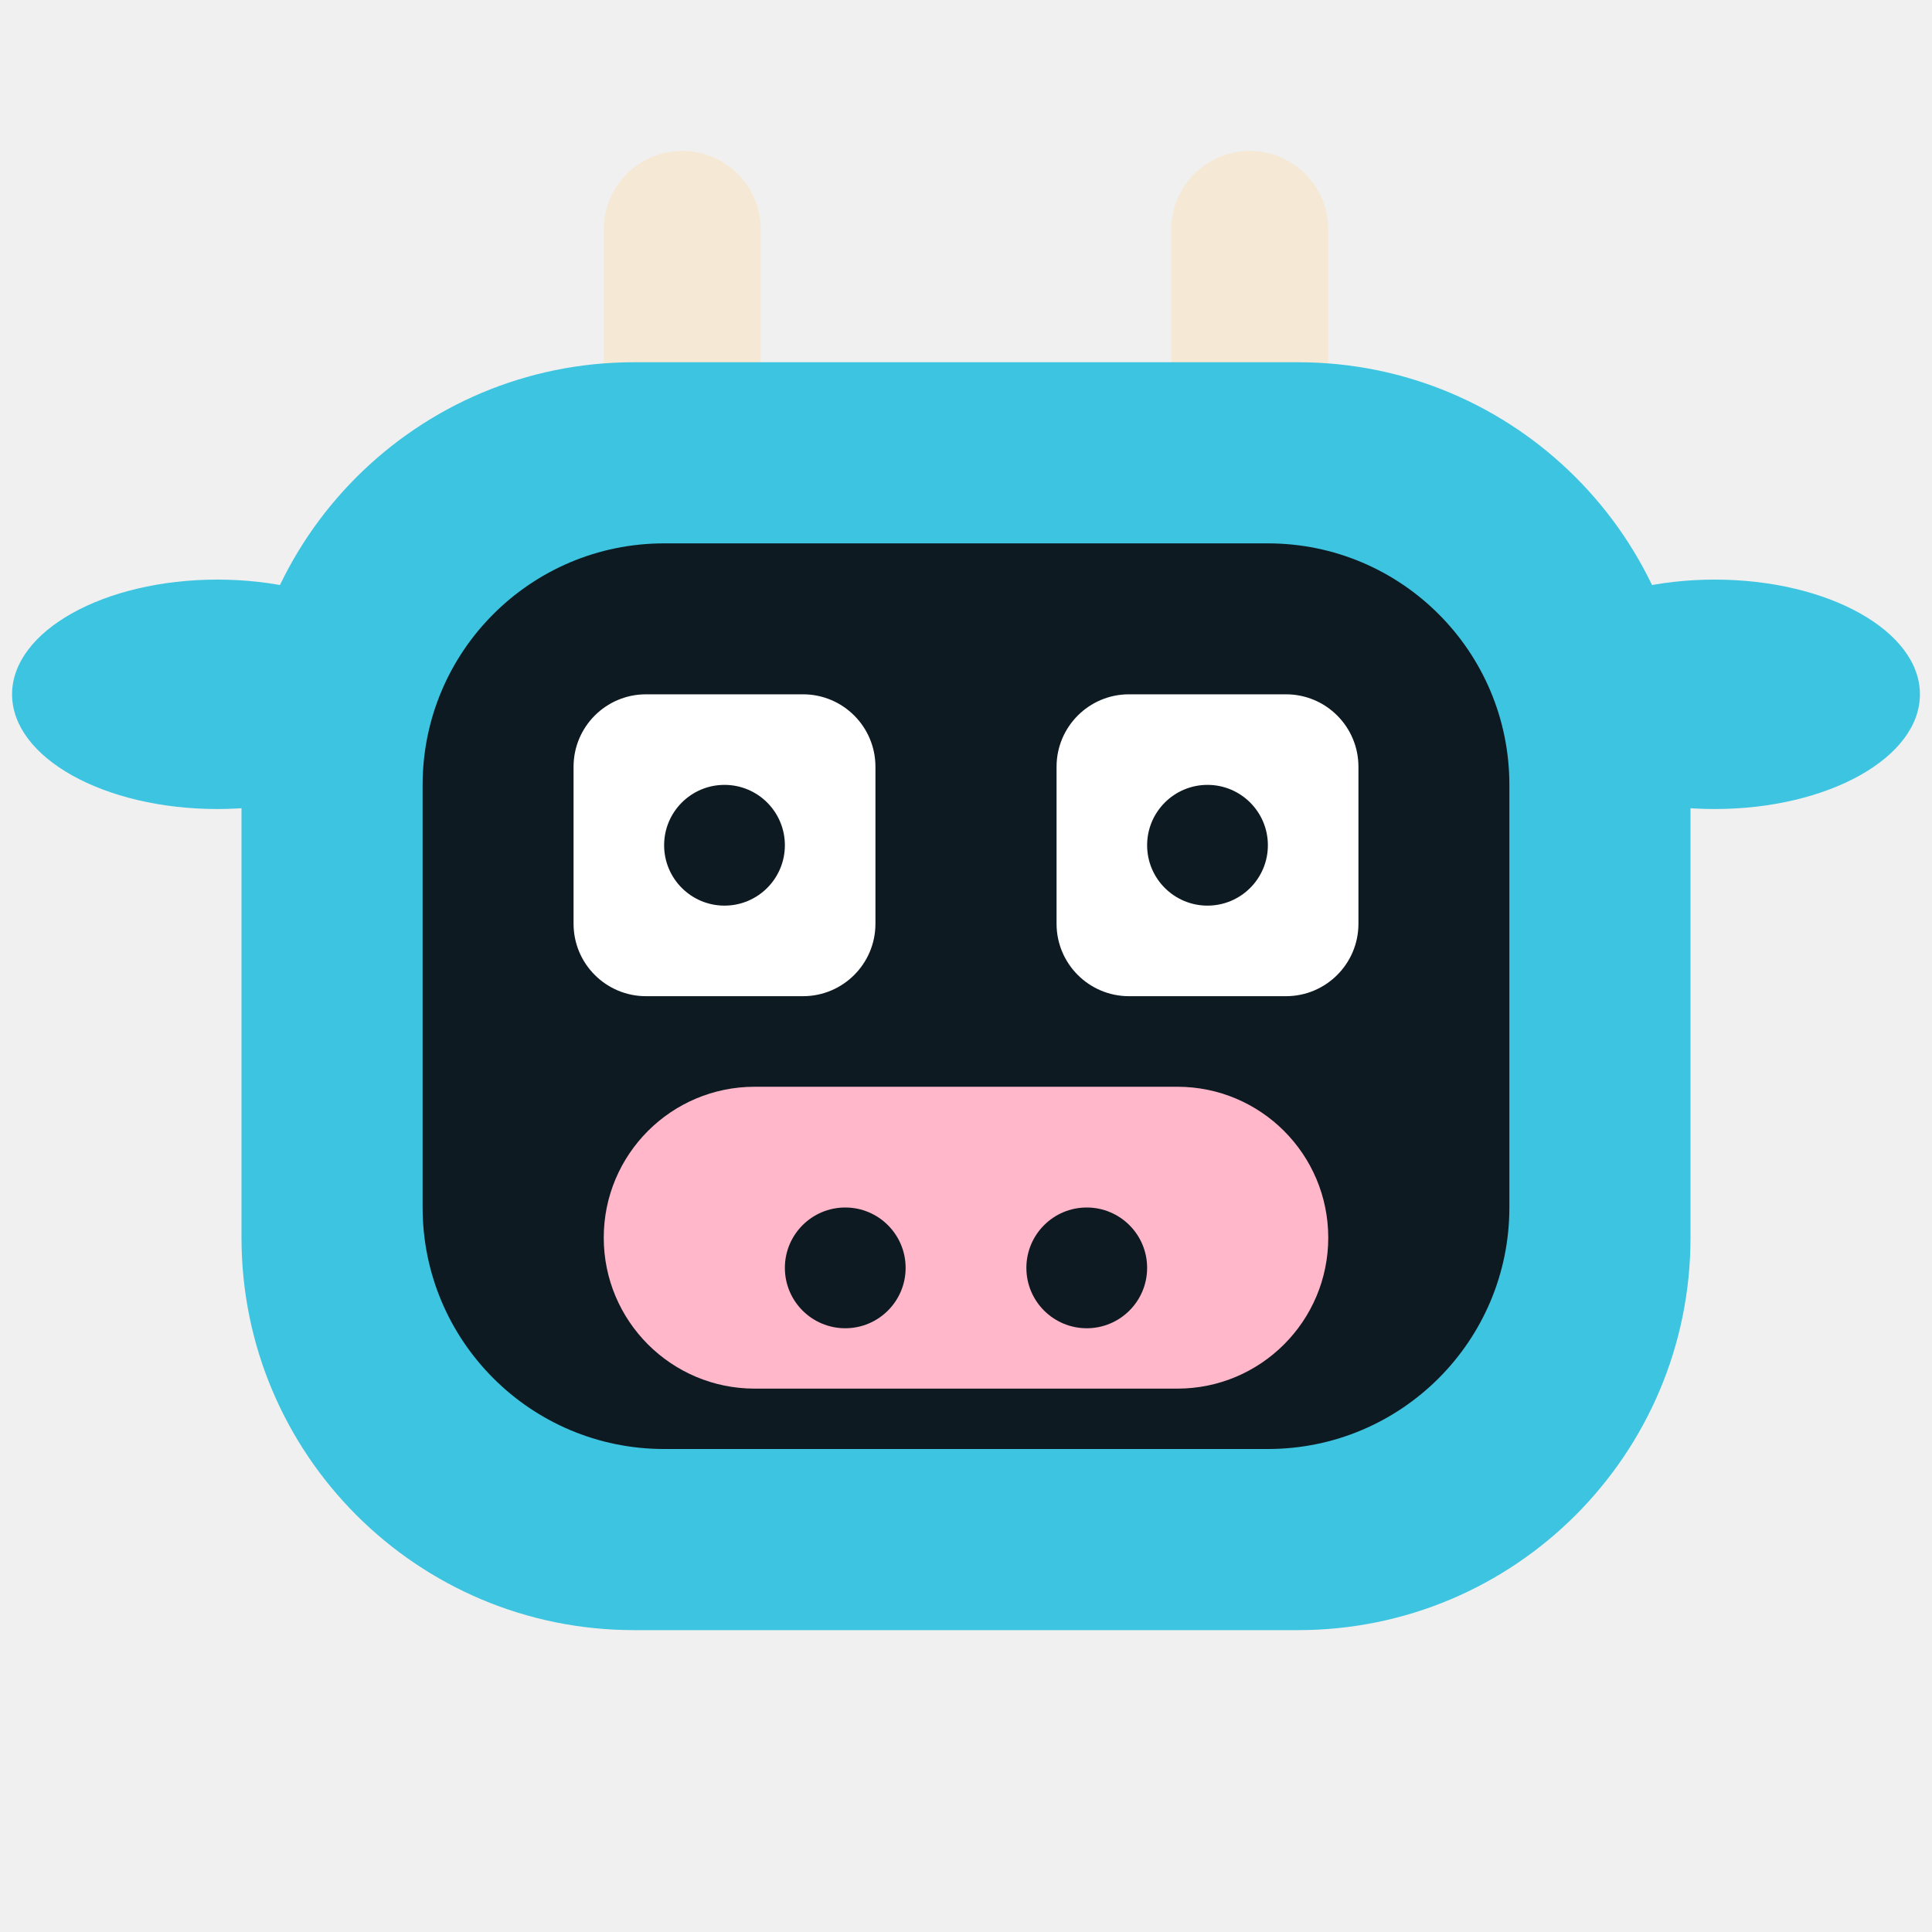
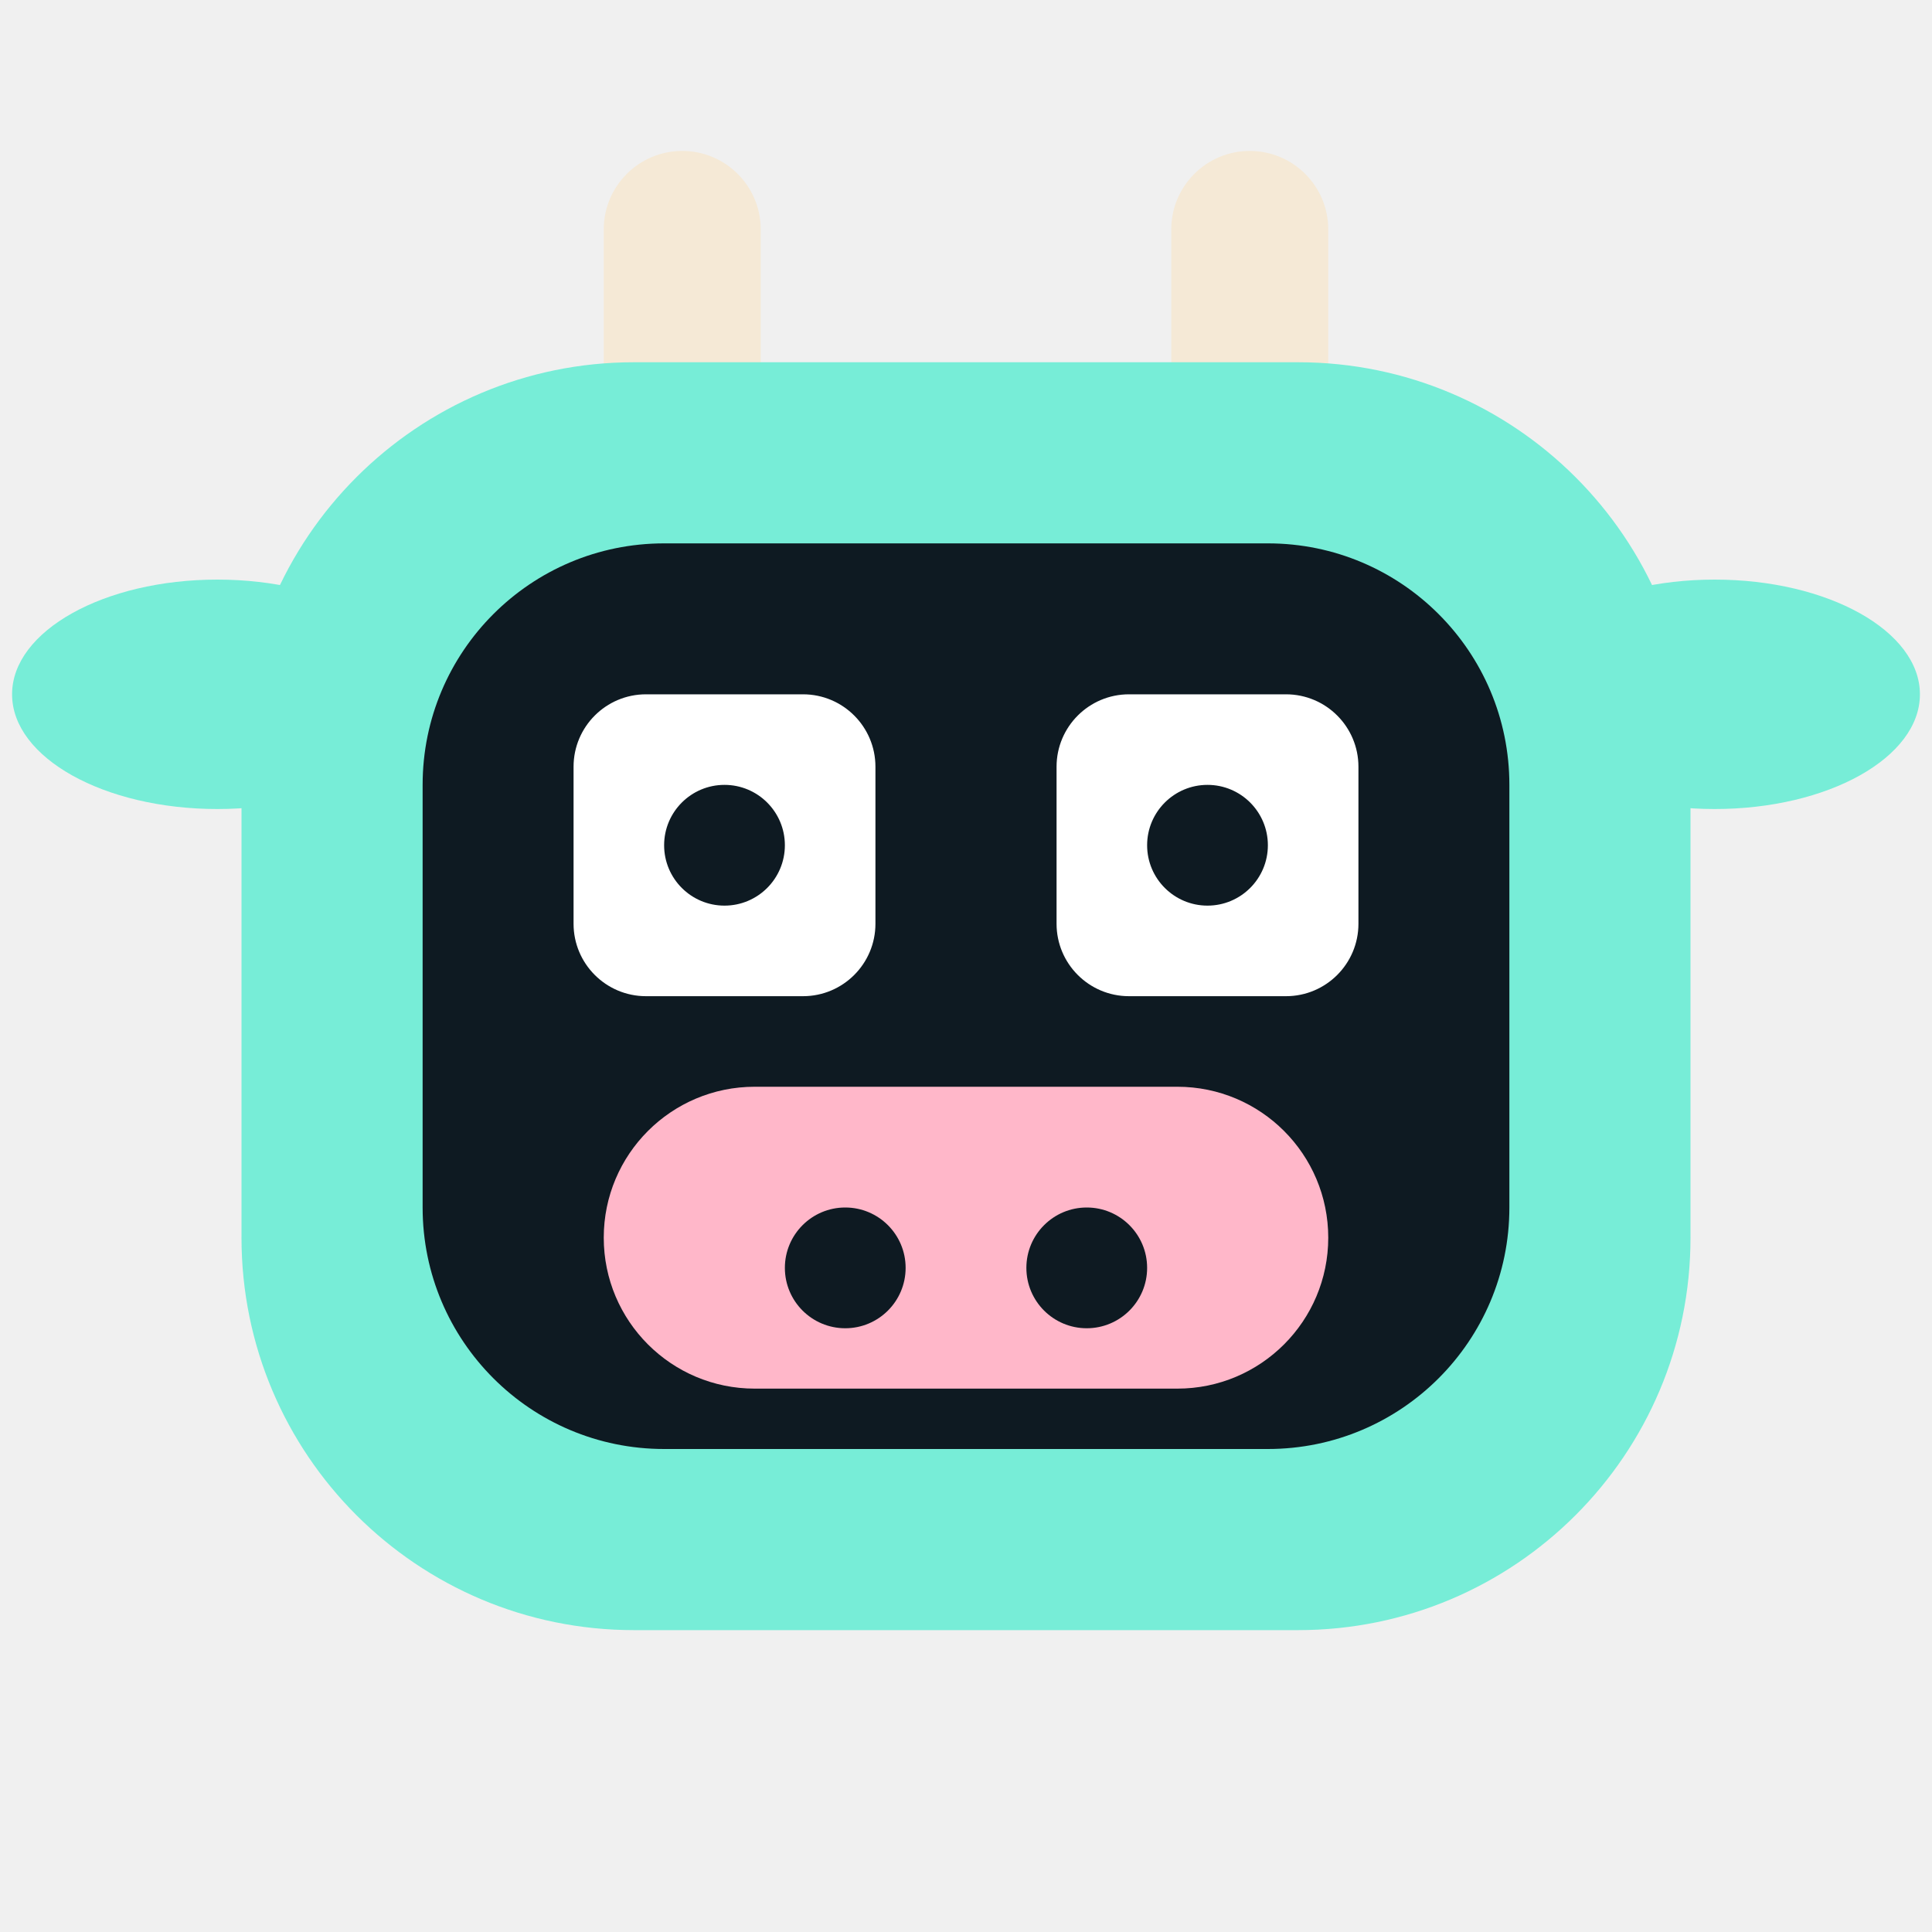
<svg xmlns="http://www.w3.org/2000/svg" viewBox="0 0 32 32">
  <rect x="10" y="2.5" width="2.6" height="5" rx="1.3" fill="#F5E9D6" />
  <rect x="19.4" y="2.5" width="2.6" height="5" rx="1.3" fill="#F5E9D6" />
-   <ellipse cx="3.6" cy="11.5" rx="3.4" ry="1.9" fill="#3DC4E0" />
-   <ellipse cx="28.4" cy="11.5" rx="3.4" ry="1.9" fill="#3DC4E0" />
-   <rect x="4" y="6" width="24" height="21" rx="6.5" fill="#3DC4E0" />
+   <ellipse cx="3.6" cy="11.5" rx="3.4" ry="1.9" fill="#77EDD7" />
+   <ellipse cx="28.4" cy="11.5" rx="3.4" ry="1.9" fill="#77EDD7" />
+   <rect x="4" y="6" width="24" height="21" rx="6.5" fill="#77EDD7" />
  <rect x="7" y="9" width="18" height="15" rx="4" fill="#0E1A22" />
  <rect x="9.5" y="11.5" width="5" height="5" rx="1.2" fill="#FFFFFF" />
  <rect x="17.5" y="11.5" width="5" height="5" rx="1.2" fill="#FFFFFF" />
  <rect x="11" y="13" width="2" height="2" rx="1" fill="#0E1A22" />
  <rect x="19" y="13" width="2" height="2" rx="1" fill="#0E1A22" />
  <rect x="10" y="18" width="12" height="5" rx="2.5" fill="#FFB7C9" />
  <rect x="13" y="20" width="2" height="2" rx="1" fill="#0E1A22" />
  <rect x="17" y="20" width="2" height="2" rx="1" fill="#0E1A22" />
</svg>
